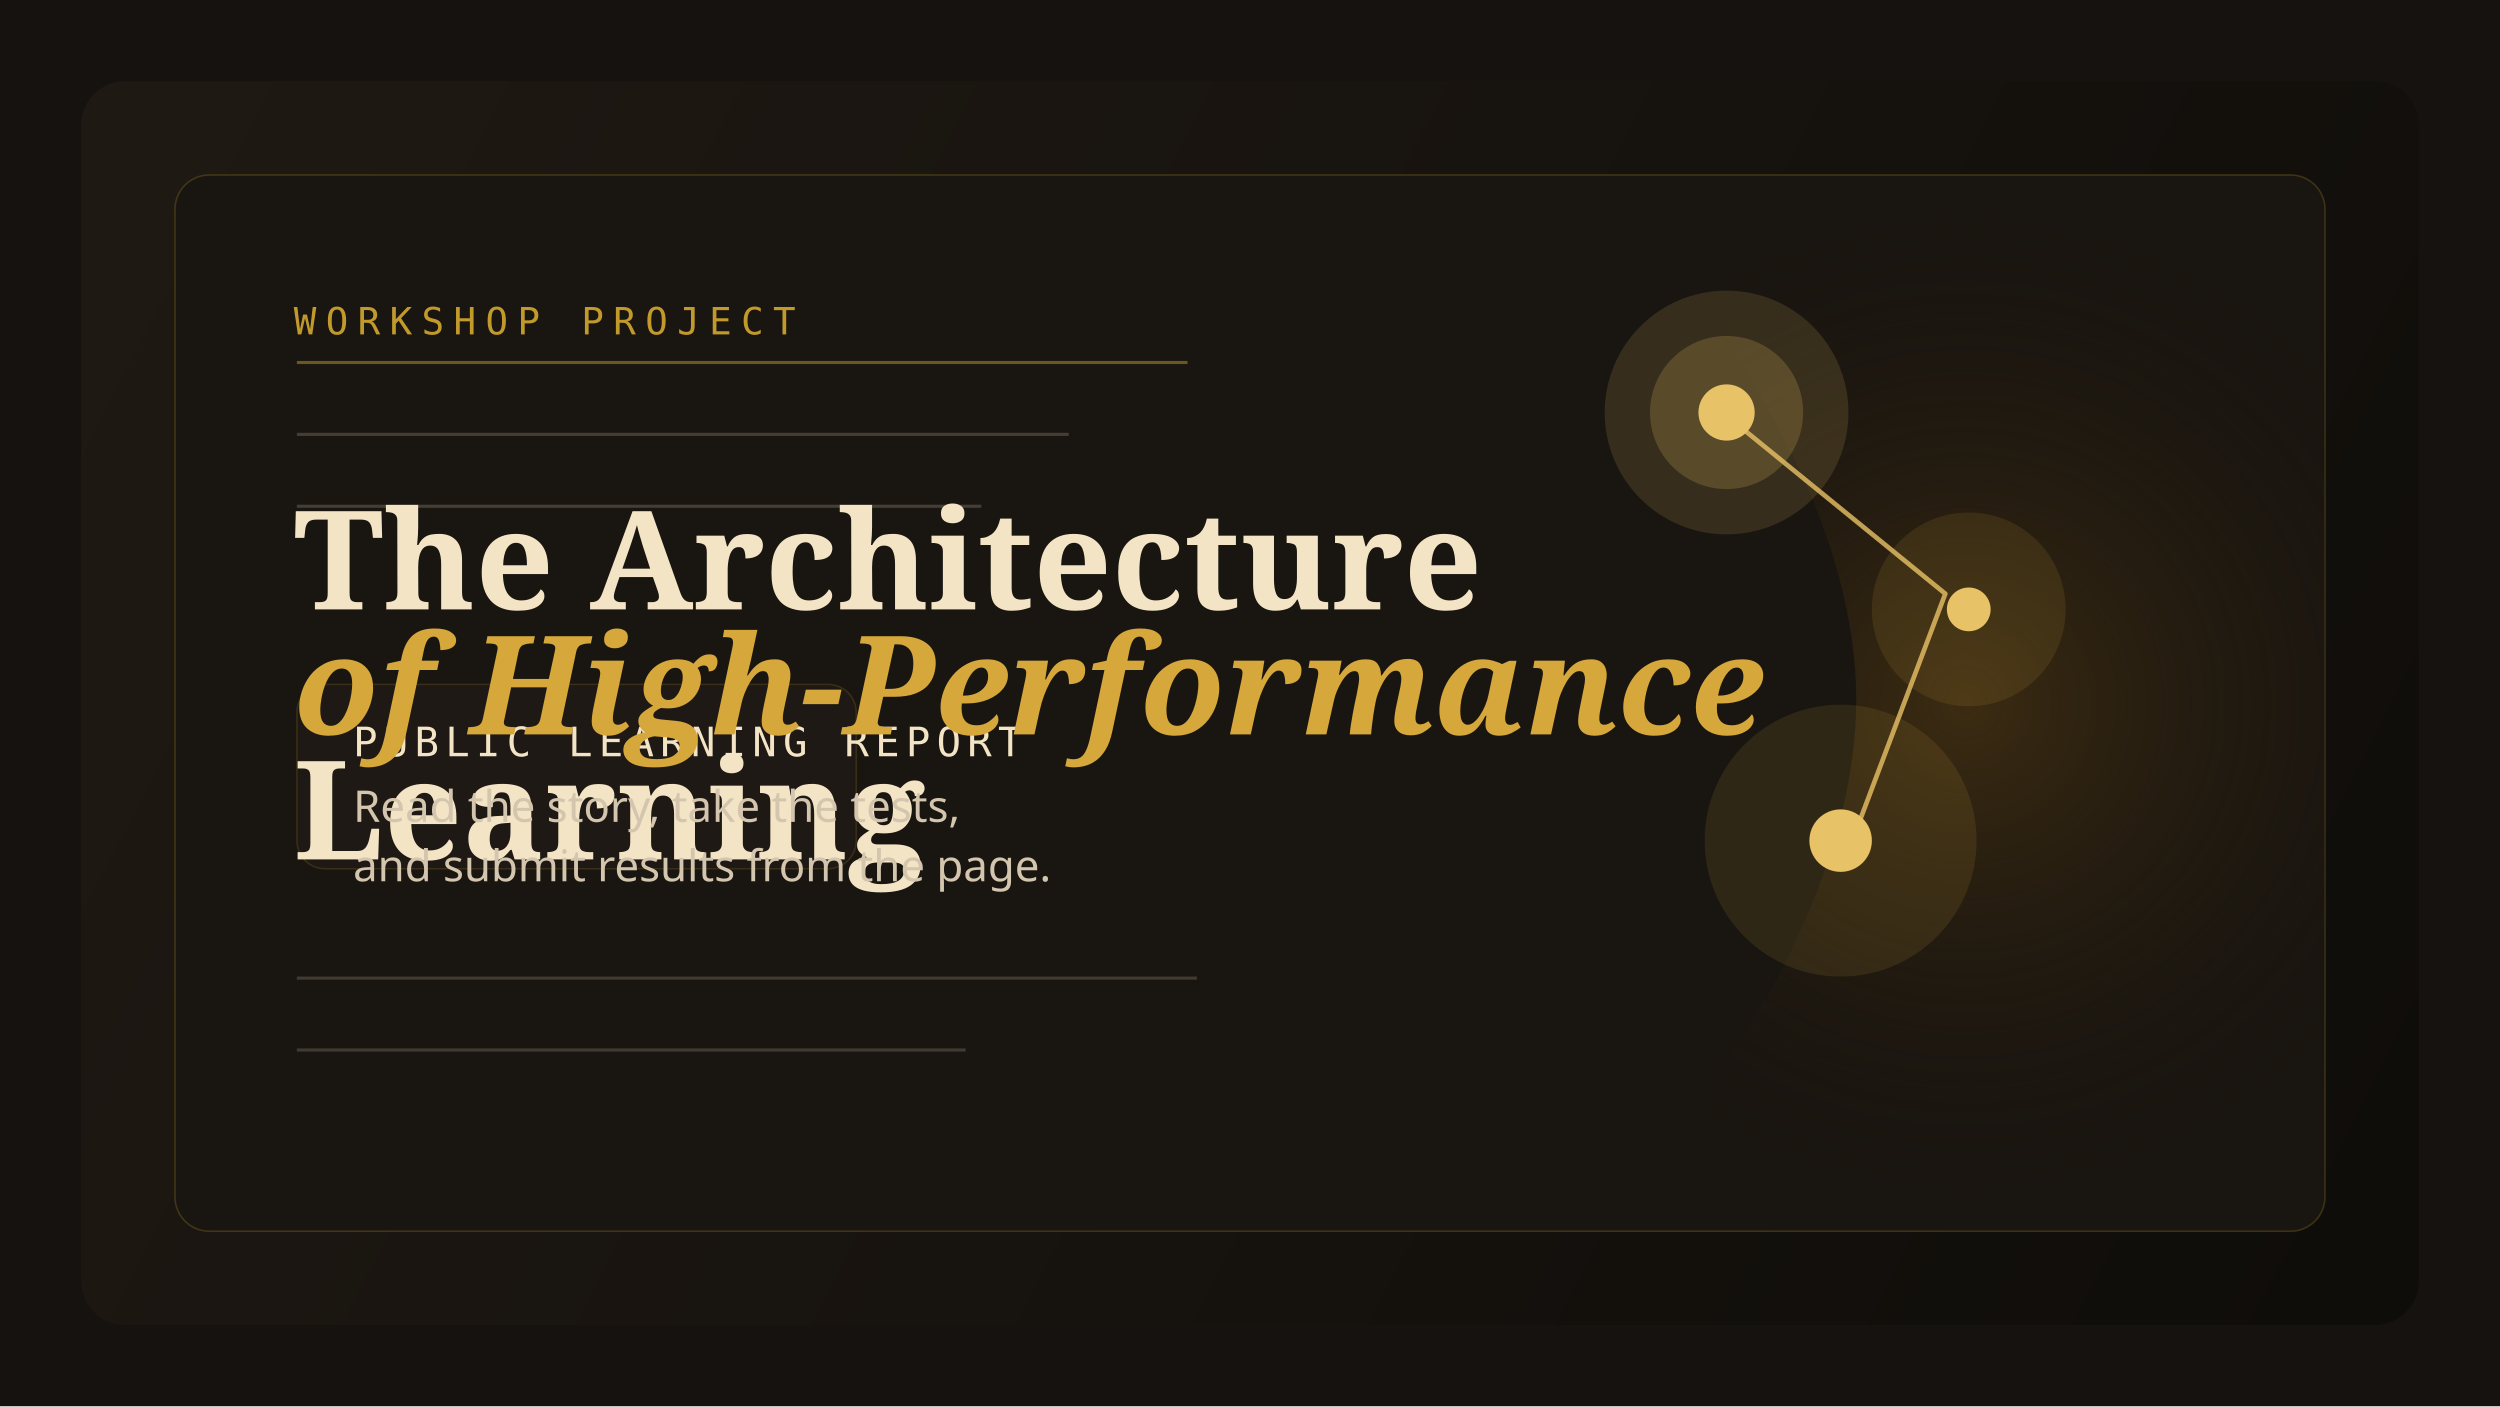
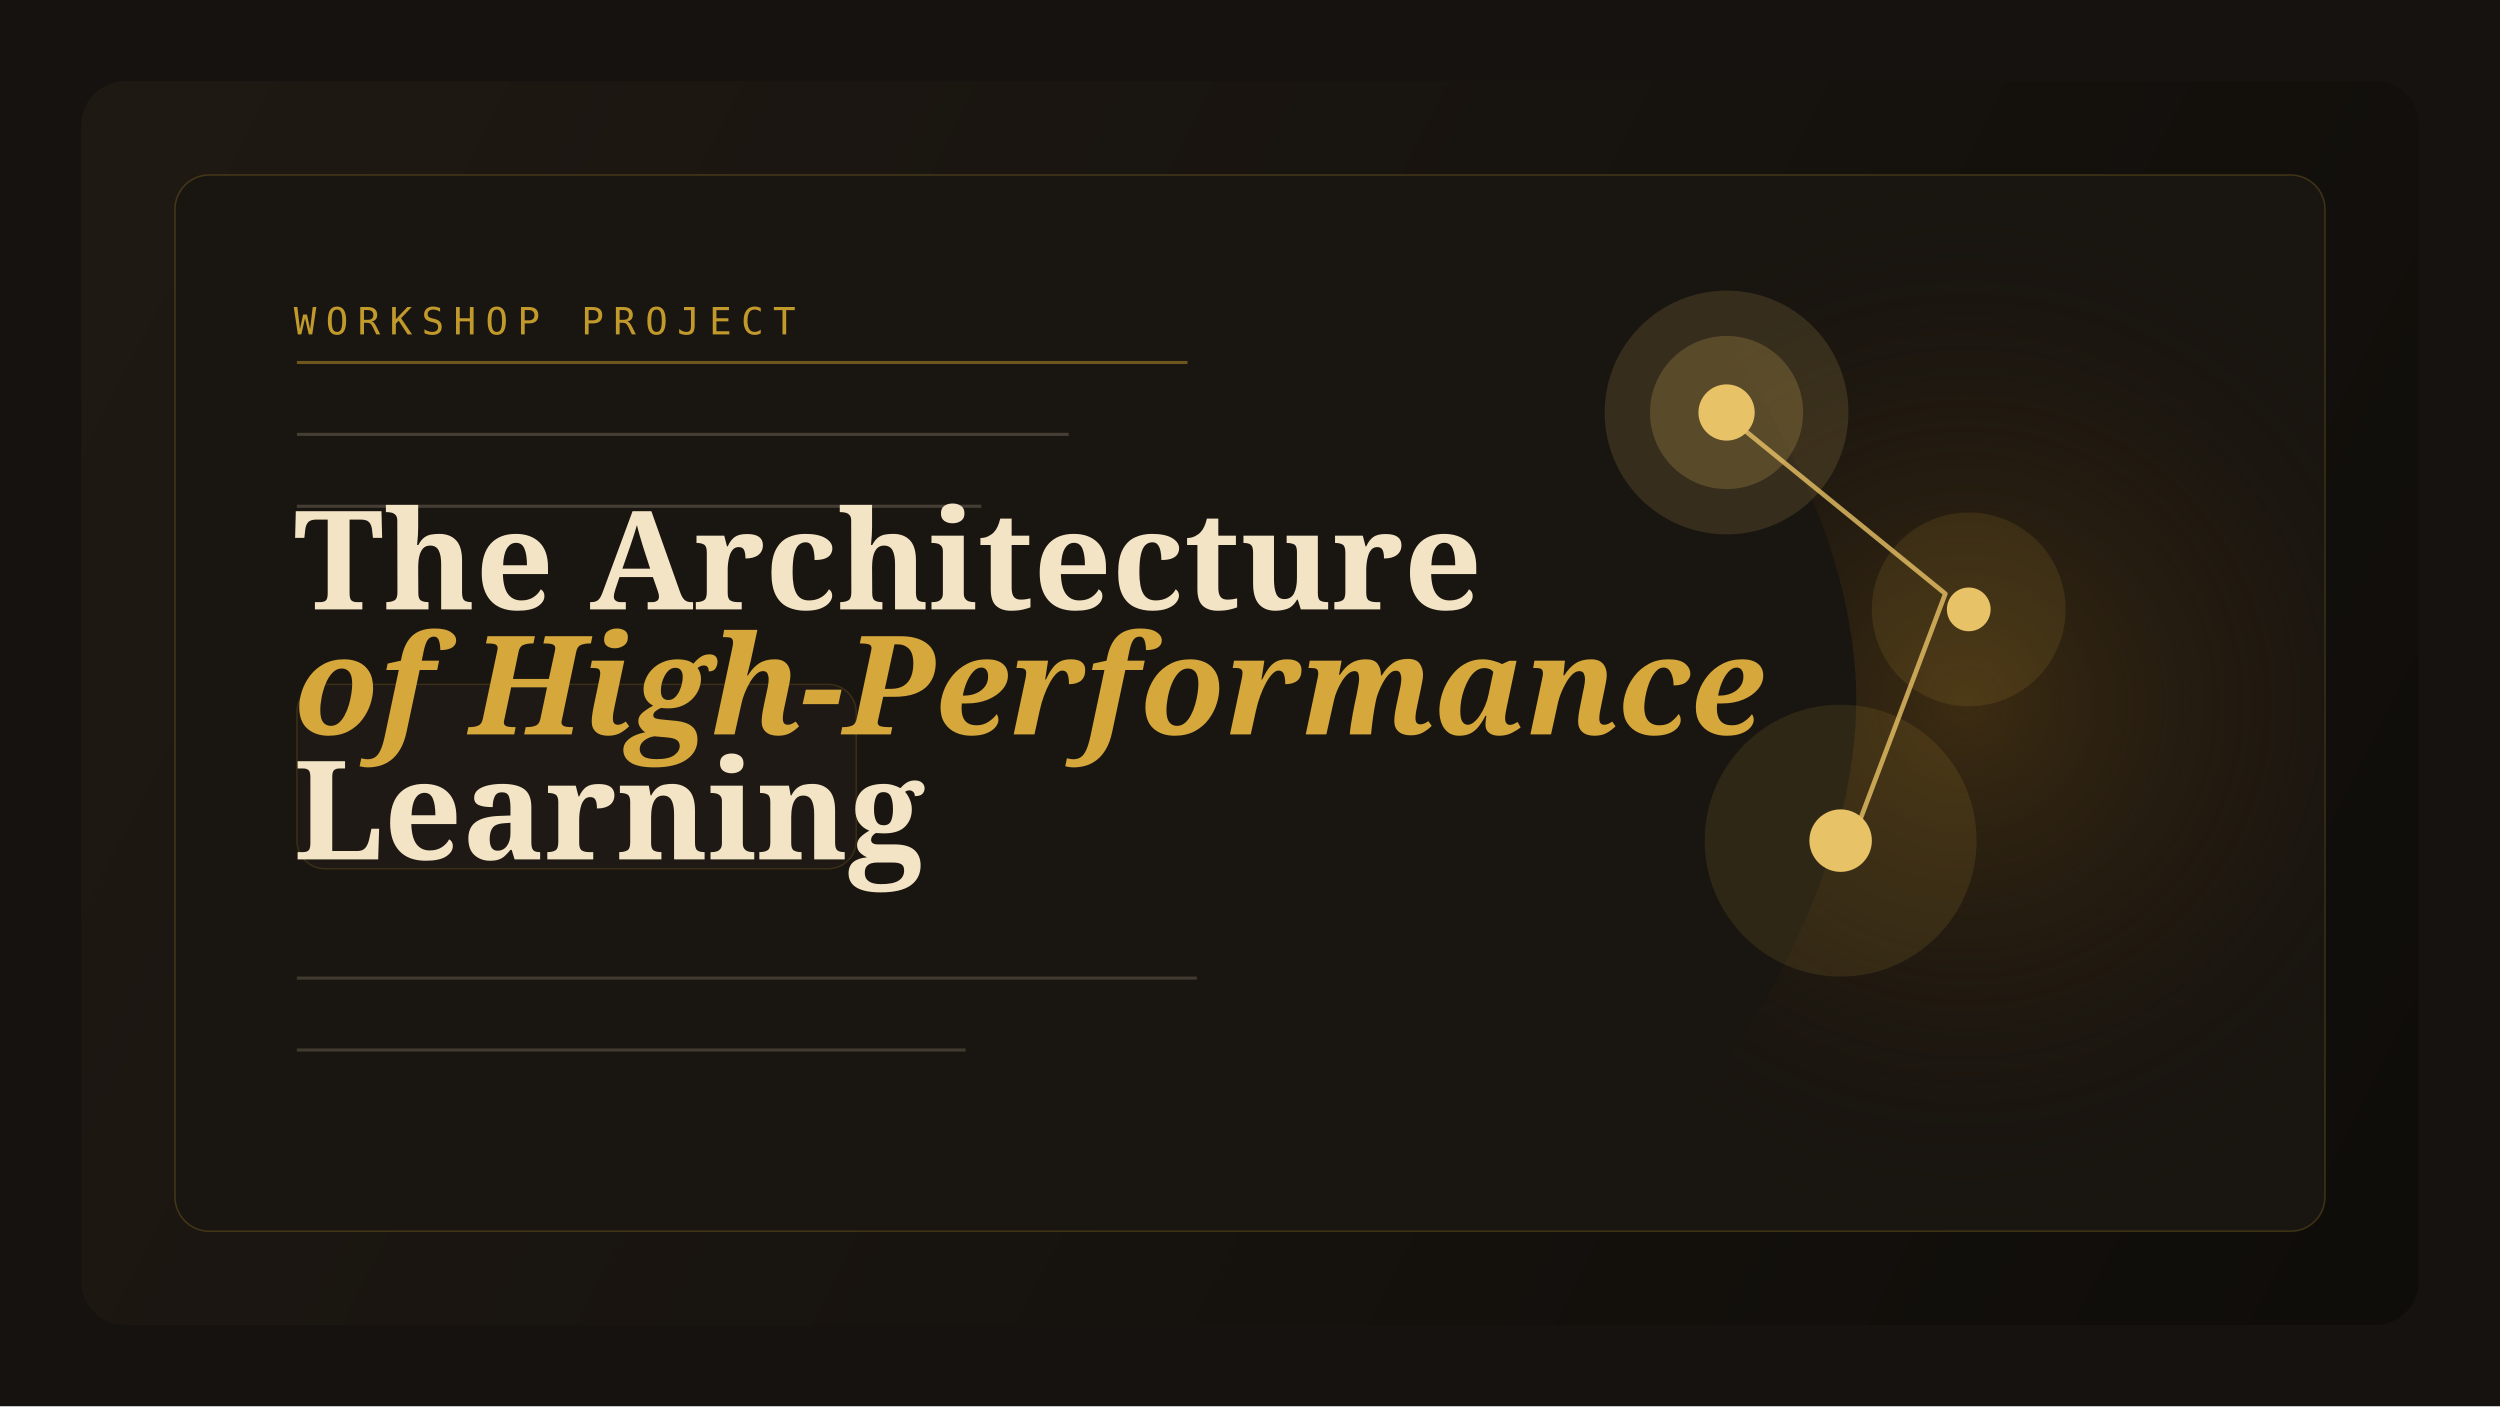
<svg xmlns="http://www.w3.org/2000/svg" width="1600" height="900" viewBox="0 0 1600 900" fill="none">
  <rect width="1600" height="900" fill="#15120F" />
  <rect x="52" y="52" width="1496" height="796" rx="28" fill="url(#bg)" />
  <rect x="112" y="112" width="1376" height="676" rx="22" fill="#191510" stroke="#C29A2C" stroke-opacity="0.24" />
  <path d="M1008 112H1488V788H1008C1124 685 1188 551 1188 448C1188 345 1124 215 1008 112Z" fill="url(#glow)" fill-opacity="0.95" />
  <path d="M190 232H760" stroke="#C29A2C" stroke-opacity="0.5" stroke-width="2" />
  <path d="M190 278H684" stroke="#F4E4C6" stroke-opacity="0.2" stroke-width="2" />
  <path d="M190 324H628" stroke="#F4E4C6" stroke-opacity="0.2" stroke-width="2" />
  <path d="M190 626H766" stroke="#F4E4C6" stroke-opacity="0.18" stroke-width="2" />
  <path d="M190 672H618" stroke="#F4E4C6" stroke-opacity="0.18" stroke-width="2" />
  <circle cx="1105" cy="264" r="78" fill="#E8C266" fill-opacity="0.14" />
  <circle cx="1105" cy="264" r="49" fill="#E8C266" fill-opacity="0.2" />
  <circle cx="1105" cy="264" r="18" fill="#E8C266" />
  <circle cx="1260" cy="390" r="62" fill="#D6A73B" fill-opacity="0.12" />
  <circle cx="1260" cy="390" r="14" fill="#E8C266" />
  <circle cx="1178" cy="538" r="87" fill="#D6A73B" fill-opacity="0.12" />
  <circle cx="1178" cy="538" r="20" fill="#E8C266" />
  <path d="M1116 275L1245 380L1190 526" stroke="#E8C266" stroke-width="3" stroke-linecap="round" stroke-linejoin="round" stroke-opacity="0.8" />
  <rect x="190" y="438" width="358" height="118" rx="18" fill="#1E1914" stroke="#C29A2C" stroke-opacity="0.18" />
-   <text x="226" y="484" fill="#F4E4C6" font-family="'DM Mono', monospace" font-size="26" letter-spacing="4">PUBLIC LEARNING REPORT</text>
  <text x="188" y="214" fill="#C29A2C" font-family="'DM Mono', monospace" font-size="24" letter-spacing="6">WORKSHOP PROJECT</text>
  <text x="188" y="390" fill="#F4E4C6" font-family="'Cormorant Garamond', serif" font-size="88" font-weight="700">The Architecture</text>
  <text x="188" y="470" fill="#D6A73B" font-family="'Cormorant Garamond', serif" font-size="88" font-style="italic" font-weight="700">of High-Performance</text>
  <text x="188" y="550" fill="#F4E4C6" font-family="'Cormorant Garamond', serif" font-size="88" font-weight="700">Learning</text>
-   <text x="226" y="526" fill="#D3C5AE" font-family="'Figtree', sans-serif" font-size="28">Read the story, take the tests,</text>
-   <text x="226" y="564" fill="#D3C5AE" font-family="'Figtree', sans-serif" font-size="28">and submit results from the page.</text>
  <defs>
    <linearGradient id="bg" x1="84" y1="84" x2="1512" y2="816" gradientUnits="userSpaceOnUse">
      <stop stop-color="#1F1913" />
      <stop offset="1" stop-color="#0F0D0A" />
    </linearGradient>
    <radialGradient id="glow" cx="0" cy="0" r="1" gradientUnits="userSpaceOnUse" gradientTransform="translate(1258 450) rotate(90) scale(338 340)">
      <stop stop-color="#3E2D12" />
      <stop offset="1" stop-color="#17120E" stop-opacity="0" />
    </radialGradient>
  </defs>
</svg>
